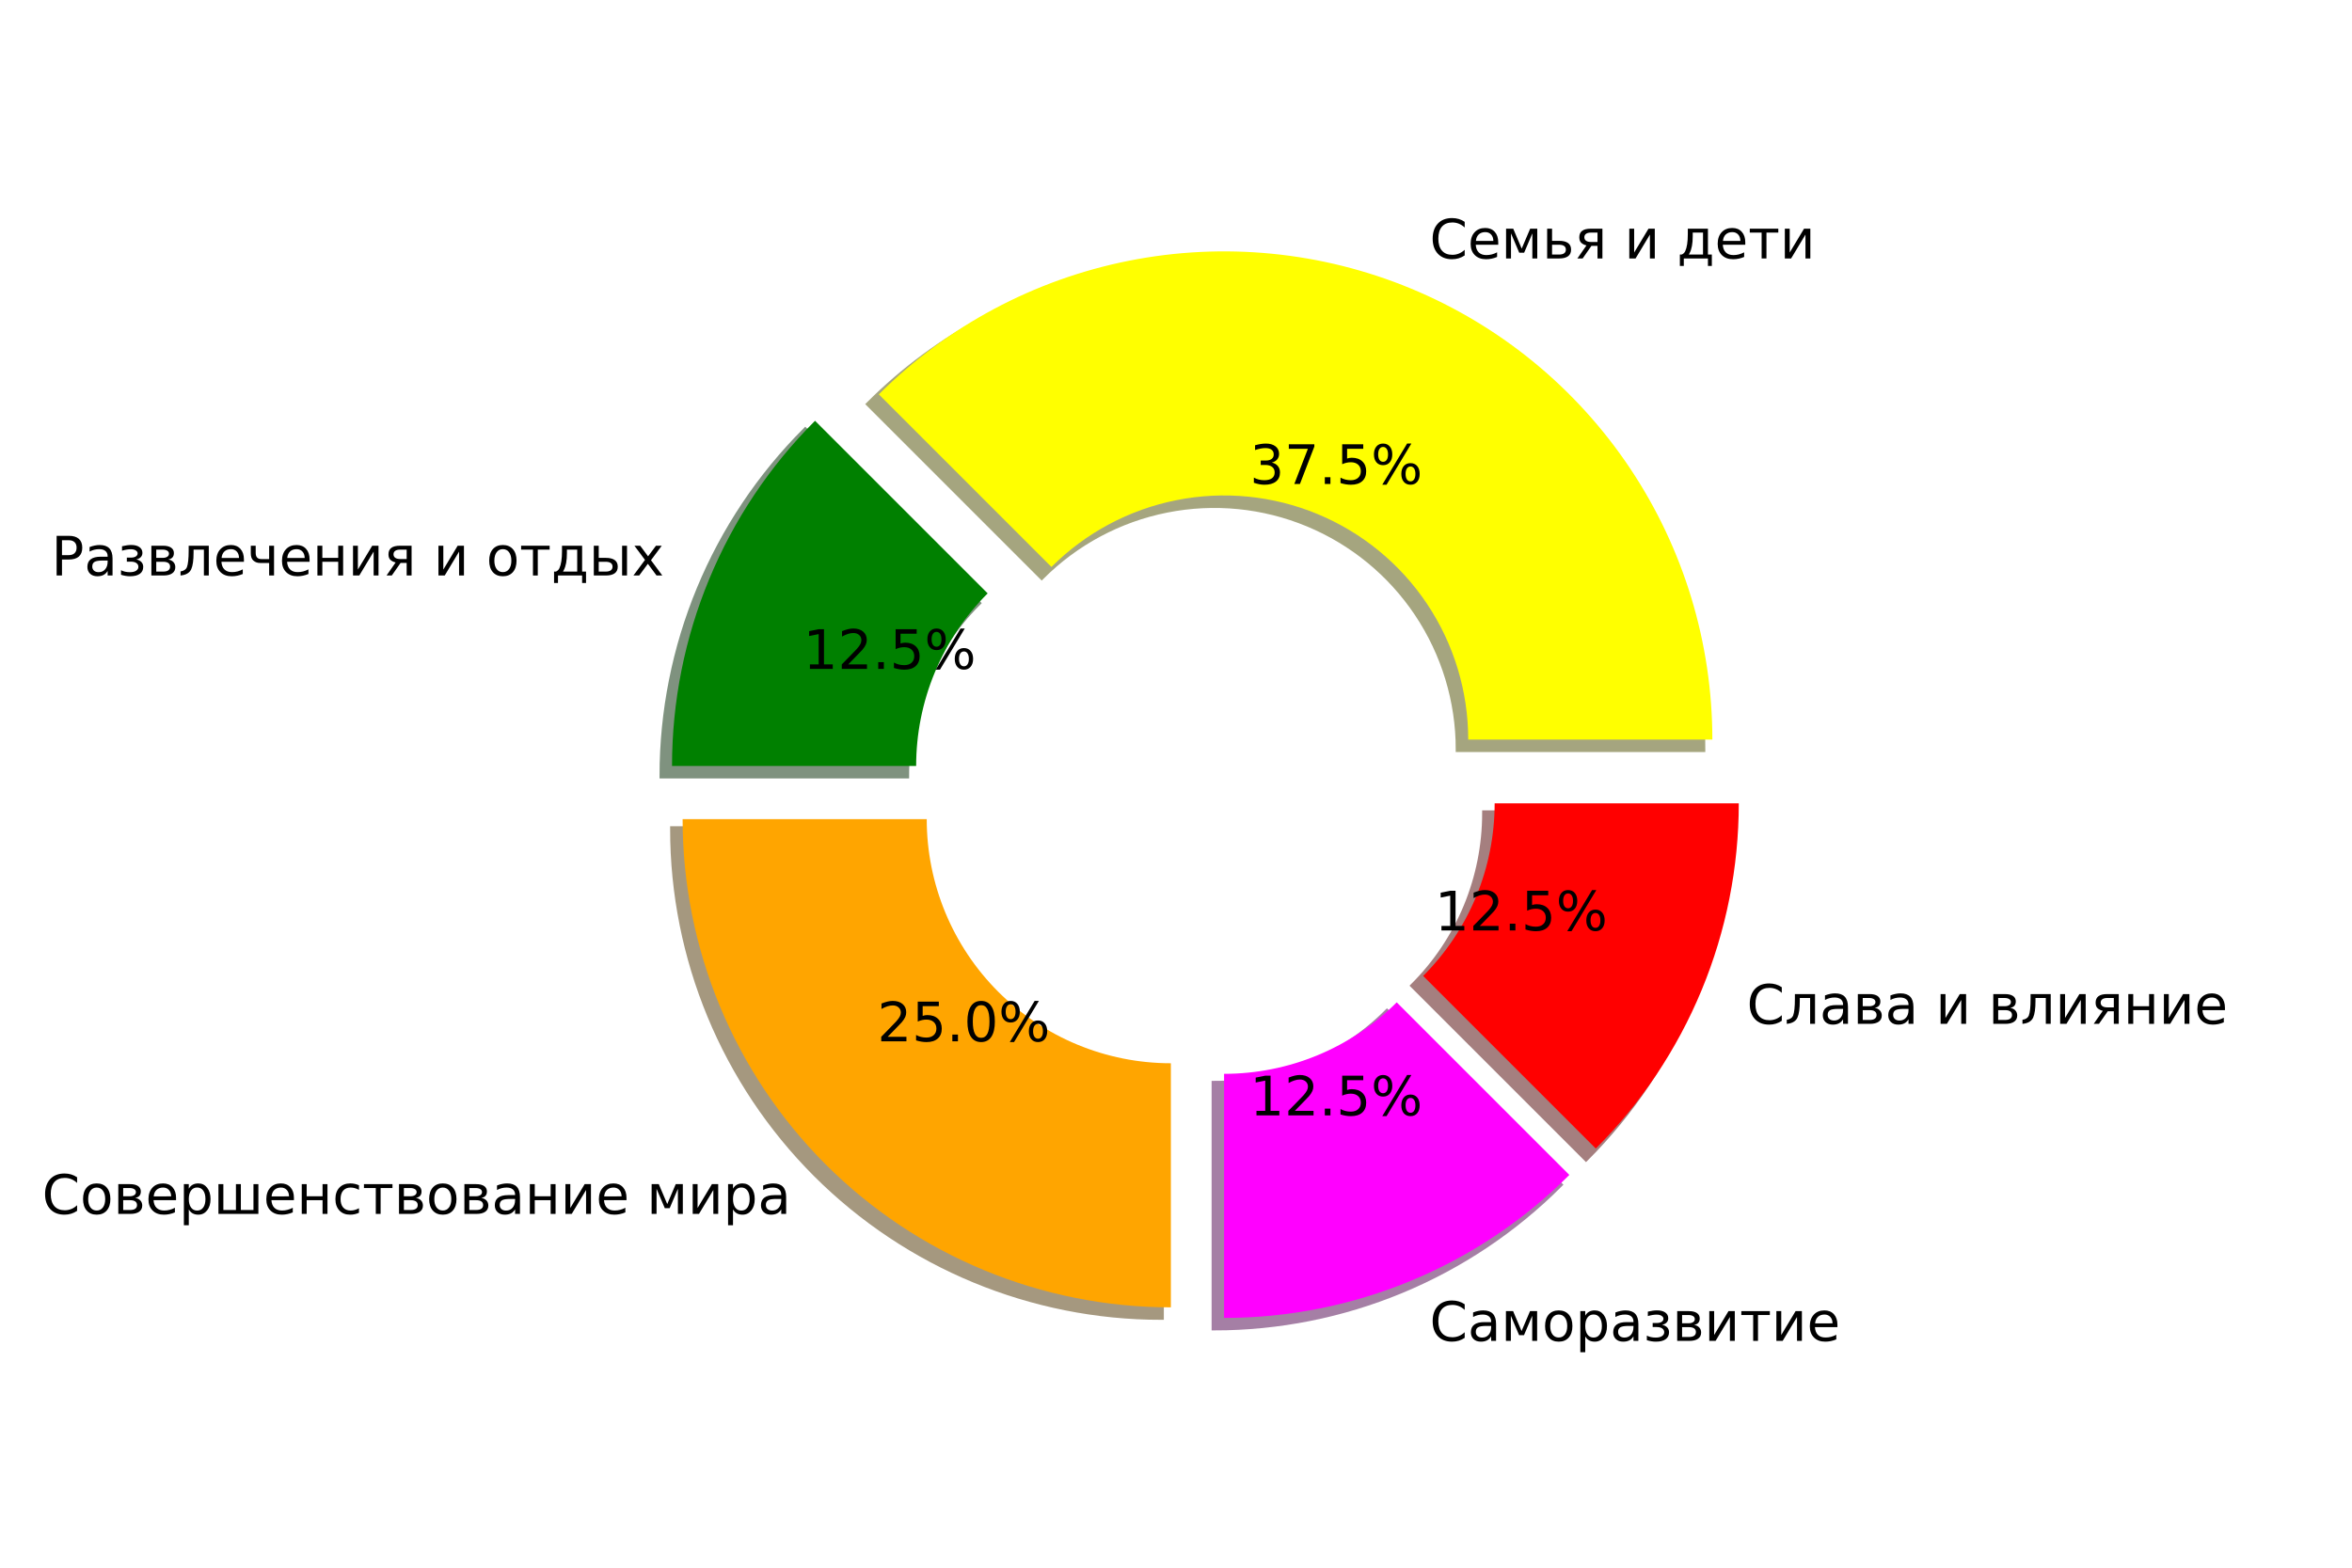
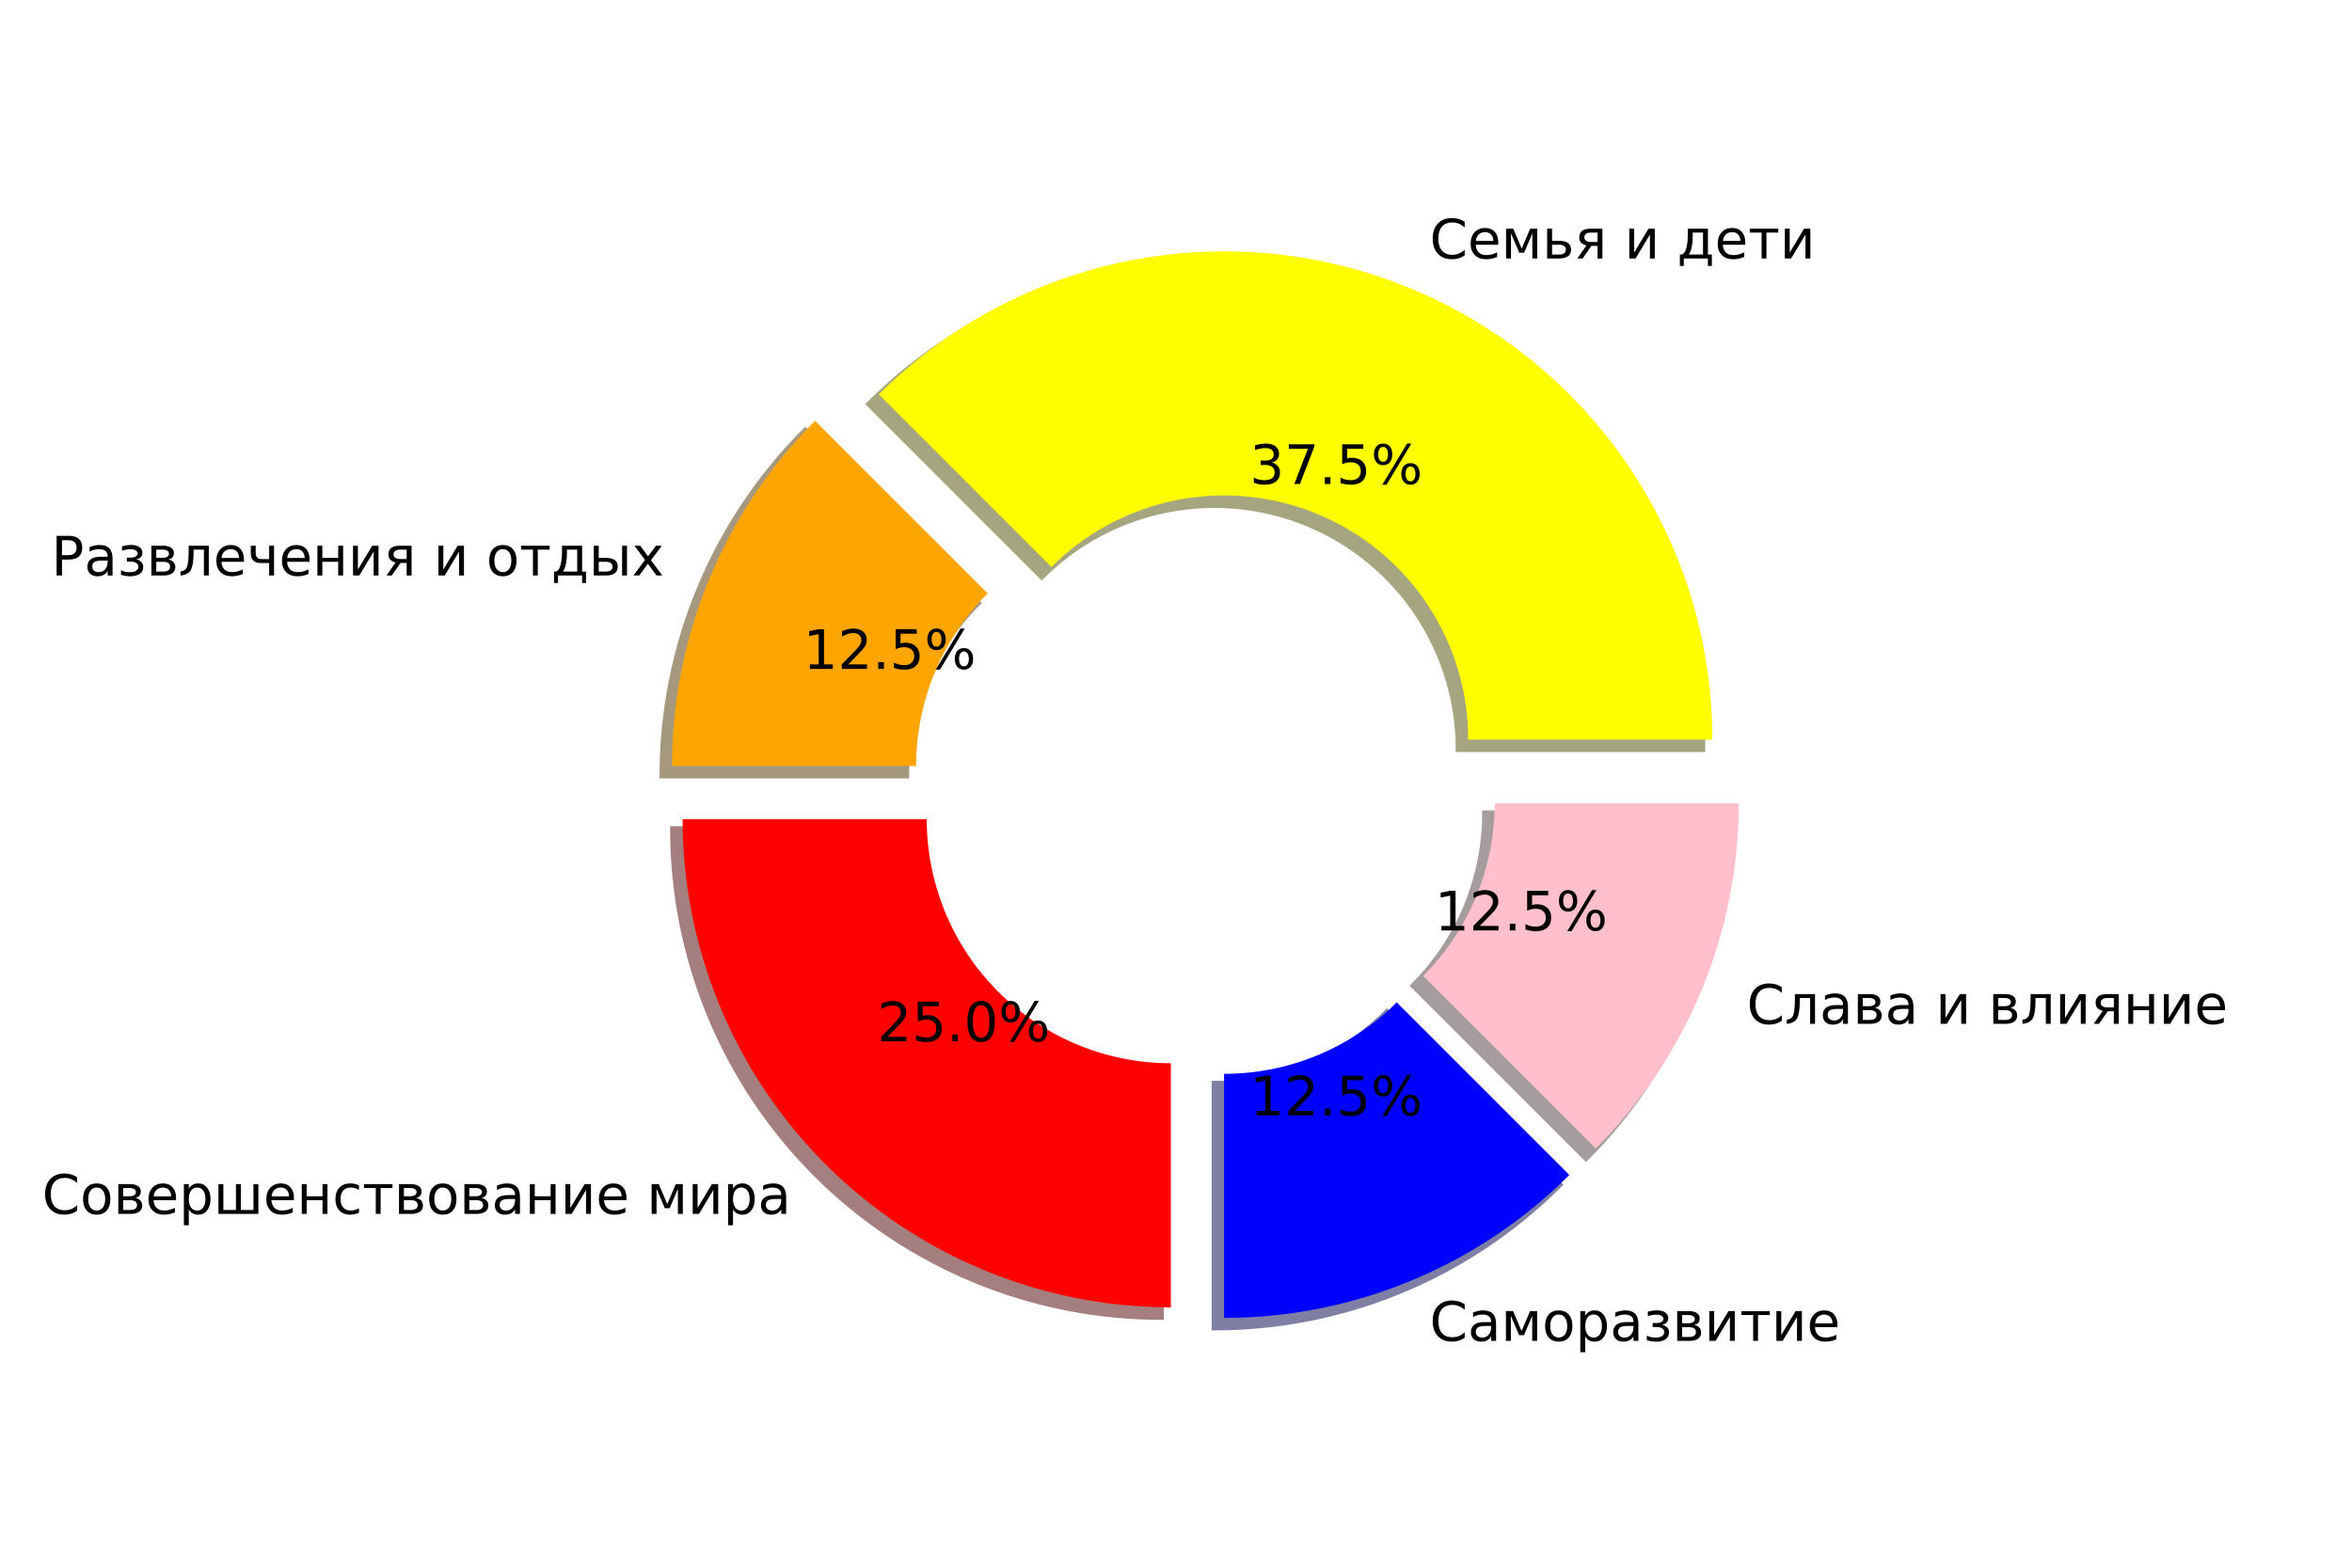
<svg xmlns="http://www.w3.org/2000/svg" xmlns:xlink="http://www.w3.org/1999/xlink" height="288pt" version="1.1" viewBox="0 0 432 288" width="432pt">
  <defs>
    <style type="text/css">*{stroke-linecap:butt;stroke-linejoin:round;}</style>
  </defs>
  <g id="figure_1">
    <g id="patch_1">
      <path d="M 0 288  L 432 288  L 432 0  L 0 0  z " style="fill:none;" />
    </g>
    <g id="axes_1">
      <g id="patch_2">
        <path d="M 312.721 137.656  C 312.721 119.921 307.46 102.578 297.607 87.832  C 287.753 73.085 273.744 61.588 257.358 54.801  C 240.973 48.014 222.937 46.237 205.542 49.697  C 188.148 53.157 172.164 61.701 159.623 74.241  L 191.331 105.949  C 197.601 99.679 205.593 95.407 214.29 93.677  C 222.988 91.947 232.006 92.835 240.198 96.229  C 248.391 99.622 255.396 105.371 260.322 112.744  C 265.249 120.117 267.88 128.789 267.88 137.656  L 312.721 137.656  z " style="fill:#4c4c00;opacity:0.5;stroke:#4c4c00;stroke-linejoin:miter;" />
      </g>
      <g id="patch_3">
-         <path d="M 147.906 79.095  C 139.578 87.423 132.972 97.31 128.465 108.19  C 123.958 119.071 121.638 130.733 121.638 142.51  L 166.48 142.51  C 166.48 136.622 167.639 130.79 169.893 125.35  C 172.146 119.91 175.449 114.966 179.613 110.803  L 147.906 79.095  z " style="fill:#002600;opacity:0.5;stroke:#002600;stroke-linejoin:miter;" />
+         <path d="M 147.906 79.095  C 139.578 87.423 132.972 97.31 128.465 108.19  C 123.958 119.071 121.638 130.733 121.638 142.51  L 166.48 142.51  C 166.48 136.622 167.639 130.79 169.893 125.35  C 172.146 119.91 175.449 114.966 179.613 110.803  L 147.906 79.095  z " style="fill:#4c3200;opacity:0.5;stroke:#4c3200;stroke-linejoin:miter;" />
      </g>
      <g id="patch_4">
-         <path d="M 123.582 152.284  C 123.582 176.06 133.038 198.886 149.85 215.699  C 166.662 232.511 189.489 241.966 213.265 241.966  L 213.265 197.125  C 201.377 197.125 189.963 192.397 181.557 183.991  C 173.151 175.585 168.424 164.172 168.424 152.284  L 123.582 152.284  z " style="fill:#4c3200;opacity:0.5;stroke:#4c3200;stroke-linejoin:miter;" />
+         <path d="M 123.582 152.284  C 123.582 176.06 133.038 198.886 149.85 215.699  C 166.662 232.511 189.489 241.966 213.265 241.966  L 213.265 197.125  C 201.377 197.125 189.963 192.397 181.557 183.991  C 173.151 175.585 168.424 164.172 168.424 152.284  L 123.582 152.284  z " style="fill:#4c0000;opacity:0.5;stroke:#4c0000;stroke-linejoin:miter;" />
      </g>
      <g id="patch_5">
-         <path d="M 223.038 243.91  C 234.815 243.91 246.478 241.59 257.358 237.083  C 268.239 232.576 278.126 225.97 286.453 217.643  L 254.746 185.935  C 250.582 190.099 245.639 193.402 240.198 195.655  C 234.758 197.909 228.927 199.069 223.038 199.069  L 223.038 243.91  z " style="fill:#4c004c;opacity:0.5;stroke:#4c004c;stroke-linejoin:miter;" />
+         <path d="M 223.038 243.91  C 234.815 243.91 246.478 241.59 257.358 237.083  C 268.239 232.576 278.126 225.97 286.453 217.643  L 254.746 185.935  C 250.582 190.099 245.639 193.402 240.198 195.655  C 234.758 197.909 228.927 199.069 223.038 199.069  L 223.038 243.91  z " style="fill:#00004c;opacity:0.5;stroke:#00004c;stroke-linejoin:miter;" />
      </g>
      <g id="patch_6">
-         <path d="M 291.307 212.789  C 299.635 204.461 306.241 194.575 310.748 183.694  C 315.255 172.813 317.574 161.151 317.574 149.374  L 272.733 149.374  C 272.733 155.263 271.573 161.094 269.32 166.534  C 267.066 171.974 263.763 176.918 259.599 181.082  L 291.307 212.789  z " style="fill:#4c0000;opacity:0.5;stroke:#4c0000;stroke-linejoin:miter;" />
+         <path d="M 291.307 212.789  C 299.635 204.461 306.241 194.575 310.748 183.694  C 315.255 172.813 317.574 161.151 317.574 149.374  L 272.733 149.374  C 272.733 155.263 271.573 161.094 269.32 166.534  C 267.066 171.974 263.763 176.918 259.599 181.082  L 291.307 212.789  z " style="fill:#4c3a3d;opacity:0.5;stroke:#4c3a3d;stroke-linejoin:miter;" />
      </g>
      <g id="patch_7">
        <path d="M 314.514 135.863  C 314.514 118.127 309.253 100.784 299.4 86.038  C 289.547 71.292 275.537 59.794 259.152 53.007  C 242.767 46.22 224.73 44.444 207.336 47.904  C 189.941 51.364 173.958 59.907 161.417 72.448  L 193.124 104.155  C 199.395 97.885 207.387 93.613 216.084 91.883  C 224.781 90.153 233.799 91.041 241.992 94.435  C 250.185 97.828 257.189 103.577 262.116 110.95  C 267.043 118.324 269.673 126.995 269.673 135.863  L 314.514 135.863  z " style="fill:#ffff00;" />
      </g>
      <g id="patch_8">
-         <path d="M 149.699 77.301  C 141.372 85.629 134.766 95.516 130.259 106.396  C 125.752 117.277 123.432 128.939 123.432 140.716  L 168.273 140.716  C 168.273 134.828 169.433 128.997 171.687 123.556  C 173.94 118.116 177.243 113.173 181.407 109.009  L 149.699 77.301  z " style="fill:#008000;" />
+         <path d="M 149.699 77.301  C 141.372 85.629 134.766 95.516 130.259 106.396  C 125.752 117.277 123.432 128.939 123.432 140.716  L 168.273 140.716  C 168.273 134.828 169.433 128.997 171.687 123.556  C 173.94 118.116 177.243 113.173 181.407 109.009  L 149.699 77.301  z " style="fill:#ffa500;" />
      </g>
      <g id="patch_9">
-         <path d="M 125.376 150.49  C 125.376 174.266 134.831 197.093 151.643 213.905  C 168.456 230.717 191.282 240.172 215.058 240.172  L 215.058 195.331  C 203.17 195.331 191.757 190.604 183.351 182.197  C 174.945 173.791 170.217 162.378 170.217 150.49  L 125.376 150.49  z " style="fill:#ffa500;" />
+         <path d="M 125.376 150.49  C 125.376 174.266 134.831 197.093 151.643 213.905  C 168.456 230.717 191.282 240.172 215.058 240.172  L 215.058 195.331  C 203.17 195.331 191.757 190.604 183.351 182.197  C 174.945 173.791 170.217 162.378 170.217 150.49  L 125.376 150.49  z " style="fill:#ff0000;" />
      </g>
      <g id="patch_10">
-         <path d="M 224.832 242.116  C 236.609 242.116 248.271 239.797 259.152 235.29  C 270.032 230.783 279.919 224.177 288.247 215.849  L 256.54 184.141  C 252.376 188.305 247.432 191.608 241.992 193.862  C 236.552 196.115 230.72 197.275 224.832 197.275  L 224.832 242.116  z " style="fill:#ff00ff;" />
+         <path d="M 224.832 242.116  C 236.609 242.116 248.271 239.797 259.152 235.29  C 270.032 230.783 279.919 224.177 288.247 215.849  L 256.54 184.141  C 252.376 188.305 247.432 191.608 241.992 193.862  C 236.552 196.115 230.72 197.275 224.832 197.275  L 224.832 242.116  z " style="fill:#0000ff;" />
      </g>
      <g id="patch_11">
-         <path d="M 293.101 210.995  C 301.428 202.668 308.034 192.781 312.541 181.9  C 317.048 171.02 319.368 159.357 319.368 147.58  L 274.527 147.58  C 274.527 153.469 273.367 159.3 271.113 164.74  C 268.86 170.181 265.557 175.124 261.393 179.288  L 293.101 210.995  z " style="fill:#ff0000;" />
+         <path d="M 293.101 210.995  C 301.428 202.668 308.034 192.781 312.541 181.9  C 317.048 171.02 319.368 159.357 319.368 147.58  L 274.527 147.58  C 274.527 153.469 273.367 159.3 271.113 164.74  C 268.86 170.181 265.557 175.124 261.393 179.288  L 293.101 210.995  z " style="fill:#ffc0cb;" />
      </g>
      <g id="matplotlib.axis_1" />
      <g id="matplotlib.axis_2" />
      <g id="text_1">
        <g transform="translate(262.584 47.48088)scale(0.1 -0.1)">
          <defs>
            <path d="M 64.406 67.281  L 64.406 56.891  Q 59.422 61.531 53.781 63.812  Q 48.141 66.109 41.797 66.109  Q 29.297 66.109 22.656 58.469  Q 16.016 50.828 16.016 36.375  Q 16.016 21.969 22.656 14.328  Q 29.297 6.688 41.797 6.688  Q 48.141 6.688 53.781 8.984  Q 59.422 11.281 64.406 15.922  L 64.406 5.609  Q 59.234 2.094 53.438 0.328  Q 47.656 -1.422 41.219 -1.422  Q 24.656 -1.422 15.125 8.703  Q 5.609 18.844 5.609 36.375  Q 5.609 53.953 15.125 64.078  Q 24.656 74.219 41.219 74.219  Q 47.75 74.219 53.531 72.484  Q 59.328 70.75 64.406 67.281  z " id="DejaVuSans-1057" />
            <path d="M 56.203 29.594  L 56.203 25.203  L 14.891 25.203  Q 15.484 15.922 20.484 11.062  Q 25.484 6.203 34.422 6.203  Q 39.594 6.203 44.453 7.469  Q 49.312 8.734 54.109 11.281  L 54.109 2.781  Q 49.266 0.734 44.188 -0.344  Q 39.109 -1.422 33.891 -1.422  Q 20.797 -1.422 13.156 6.188  Q 5.516 13.812 5.516 26.812  Q 5.516 40.234 12.766 48.109  Q 20.016 56 32.328 56  Q 43.359 56 49.781 48.891  Q 56.203 41.797 56.203 29.594  z M 47.219 32.234  Q 47.125 39.594 43.094 43.984  Q 39.062 48.391 32.422 48.391  Q 24.906 48.391 20.391 44.141  Q 15.875 39.891 15.188 32.172  z " id="DejaVuSans-1077" />
            <path d="M 9.078 54.688  L 22.219 54.688  L 37.75 18.062  L 53.328 54.688  L 66.359 54.688  L 66.359 0  L 57.328 0  L 57.328 46.094  L 42.234 10.5  L 33.25 10.5  L 18.109 46.094  L 18.109 0  L 9.078 0  z " id="DejaVuSans-1084" />
            <path d="M 43.453 16.219  Q 43.453 20.609 40.25 22.906  Q 37.062 25.203 30.906 25.203  L 18.109 25.203  L 18.109 7.172  L 30.906 7.172  Q 37.062 7.172 40.25 9.484  Q 43.453 11.812 43.453 16.219  z M 9.078 54.688  L 18.109 54.688  L 18.109 32.375  L 31.297 32.375  Q 41.75 32.375 47.391 28.391  Q 53.031 24.422 53.031 16.219  Q 53.031 8.016 47.391 4  Q 41.75 0 31.297 0  L 9.078 0  z " id="DejaVuSans-1100" />
            <path d="M 18.453 38.922  Q 18.453 34.859 21.578 32.562  Q 24.703 30.281 30.516 30.281  L 42.625 30.281  L 42.625 47.516  L 30.516 47.516  Q 24.703 47.516 21.578 45.266  Q 18.453 43.016 18.453 38.922  z M 5.672 0  L 22.359 23.969  Q 16.703 25.25 12.938 28.594  Q 9.188 31.938 9.188 38.922  Q 9.188 46.828 14.422 50.75  Q 19.672 54.688 30.281 54.688  L 51.656 54.688  L 51.656 0  L 42.625 0  L 42.625 23.094  L 31.453 23.094  L 15.328 0  z " id="DejaVuSans-1103" />
            <path id="DejaVuSans-32" />
            <path d="M 55.906 54.688  L 55.906 0  L 46.969 0  L 46.969 43.891  L 20.609 0  L 9.078 0  L 9.078 54.688  L 18.016 54.688  L 18.016 10.891  L 44.344 54.688  z " id="DejaVuSans-1080" />
            <path d="M 21.625 7.172  L 47.703 7.172  L 47.703 47.516  L 28.812 47.516  L 28.812 40.672  Q 28.812 20.562 23.047 9.812  z M 8.594 7.172  Q 13.031 9.125 14.984 13.281  Q 19.781 23.578 19.781 44.344  L 19.781 54.688  L 56.734 54.688  L 56.734 7.172  L 63.922 7.172  L 63.922 -13.812  L 56.734 -13.812  L 56.734 0  L 12.406 0  L 12.406 -13.812  L 5.219 -13.812  L 5.219 7.172  z " id="DejaVuSans-1076" />
            <path d="M 2.938 54.688  L 55.328 54.688  L 55.328 47.516  L 33.547 47.516  L 33.547 0  L 24.703 0  L 24.703 47.516  L 2.938 47.516  z " id="DejaVuSans-1090" />
          </defs>
          <use xlink:href="#DejaVuSans-1057" />
          <use x="69.824" xlink:href="#DejaVuSans-1077" />
          <use x="131.348" xlink:href="#DejaVuSans-1084" />
          <use x="206.787" xlink:href="#DejaVuSans-1100" />
          <use x="265.723" xlink:href="#DejaVuSans-1103" />
          <use x="325.879" xlink:href="#DejaVuSans-32" />
          <use x="357.666" xlink:href="#DejaVuSans-1080" />
          <use x="422.656" xlink:href="#DejaVuSans-32" />
          <use x="454.443" xlink:href="#DejaVuSans-1076" />
          <use x="523.584" xlink:href="#DejaVuSans-1077" />
          <use x="585.107" xlink:href="#DejaVuSans-1090" />
          <use x="643.359" xlink:href="#DejaVuSans-1080" />
        </g>
      </g>
      <g id="text_2">
        <g transform="translate(229.5404 88.90875)scale(0.1 -0.1)">
          <defs>
            <path d="M 40.578 39.312  Q 47.656 37.797 51.625 33  Q 55.609 28.219 55.609 21.188  Q 55.609 10.406 48.188 4.484  Q 40.766 -1.422 27.094 -1.422  Q 22.516 -1.422 17.656 -0.516  Q 12.797 0.391 7.625 2.203  L 7.625 11.719  Q 11.719 9.328 16.594 8.109  Q 21.484 6.891 26.812 6.891  Q 36.078 6.891 40.938 10.547  Q 45.797 14.203 45.797 21.188  Q 45.797 27.641 41.281 31.266  Q 36.766 34.906 28.719 34.906  L 20.219 34.906  L 20.219 43.016  L 29.109 43.016  Q 36.375 43.016 40.234 45.922  Q 44.094 48.828 44.094 54.297  Q 44.094 59.906 40.109 62.906  Q 36.141 65.922 28.719 65.922  Q 24.656 65.922 20.016 65.031  Q 15.375 64.156 9.812 62.312  L 9.812 71.094  Q 15.438 72.656 20.344 73.438  Q 25.25 74.219 29.594 74.219  Q 40.828 74.219 47.359 69.109  Q 53.906 64.016 53.906 55.328  Q 53.906 49.266 50.438 45.094  Q 46.969 40.922 40.578 39.312  z " id="DejaVuSans-51" />
            <path d="M 8.203 72.906  L 55.078 72.906  L 55.078 68.703  L 28.609 0  L 18.312 0  L 43.219 64.594  L 8.203 64.594  z " id="DejaVuSans-55" />
            <path d="M 10.688 12.406  L 21 12.406  L 21 0  L 10.688 0  z " id="DejaVuSans-46" />
            <path d="M 10.797 72.906  L 49.516 72.906  L 49.516 64.594  L 19.828 64.594  L 19.828 46.734  Q 21.969 47.469 24.109 47.828  Q 26.266 48.188 28.422 48.188  Q 40.625 48.188 47.75 41.5  Q 54.891 34.812 54.891 23.391  Q 54.891 11.625 47.562 5.094  Q 40.234 -1.422 26.906 -1.422  Q 22.312 -1.422 17.547 -0.641  Q 12.797 0.141 7.719 1.703  L 7.719 11.625  Q 12.109 9.234 16.797 8.062  Q 21.484 6.891 26.703 6.891  Q 35.156 6.891 40.078 11.328  Q 45.016 15.766 45.016 23.391  Q 45.016 31 40.078 35.438  Q 35.156 39.891 26.703 39.891  Q 22.75 39.891 18.812 39.016  Q 14.891 38.141 10.797 36.281  z " id="DejaVuSans-53" />
            <path d="M 72.703 32.078  Q 68.453 32.078 66.031 28.469  Q 63.625 24.859 63.625 18.406  Q 63.625 12.062 66.031 8.422  Q 68.453 4.781 72.703 4.781  Q 76.859 4.781 79.266 8.422  Q 81.688 12.062 81.688 18.406  Q 81.688 24.812 79.266 28.438  Q 76.859 32.078 72.703 32.078  z M 72.703 38.281  Q 80.422 38.281 84.953 32.906  Q 89.5 27.547 89.5 18.406  Q 89.5 9.281 84.938 3.922  Q 80.375 -1.422 72.703 -1.422  Q 64.891 -1.422 60.344 3.922  Q 55.812 9.281 55.812 18.406  Q 55.812 27.594 60.375 32.938  Q 64.938 38.281 72.703 38.281  z M 22.312 68.016  Q 18.109 68.016 15.688 64.375  Q 13.281 60.75 13.281 54.391  Q 13.281 47.953 15.672 44.328  Q 18.062 40.719 22.312 40.719  Q 26.562 40.719 28.969 44.328  Q 31.391 47.953 31.391 54.391  Q 31.391 60.688 28.953 64.344  Q 26.516 68.016 22.312 68.016  z M 66.406 74.219  L 74.219 74.219  L 28.609 -1.422  L 20.797 -1.422  z M 22.312 74.219  Q 30.031 74.219 34.609 68.875  Q 39.203 63.531 39.203 54.391  Q 39.203 45.172 34.641 39.844  Q 30.078 34.516 22.312 34.516  Q 14.547 34.516 10.031 39.859  Q 5.516 45.219 5.516 54.391  Q 5.516 63.484 10.047 68.844  Q 14.594 74.219 22.312 74.219  z " id="DejaVuSans-37" />
          </defs>
          <use xlink:href="#DejaVuSans-51" />
          <use x="63.623" xlink:href="#DejaVuSans-55" />
          <use x="127.246" xlink:href="#DejaVuSans-46" />
          <use x="159.033" xlink:href="#DejaVuSans-53" />
          <use x="222.656" xlink:href="#DejaVuSans-37" />
        </g>
      </g>
      <g id="text_3">
        <g transform="translate(9.419994 105.7238)scale(0.1 -0.1)">
          <defs>
            <path d="M 19.672 64.797  L 19.672 37.406  L 32.078 37.406  Q 38.969 37.406 42.719 40.969  Q 46.484 44.531 46.484 51.125  Q 46.484 57.672 42.719 61.234  Q 38.969 64.797 32.078 64.797  z M 9.812 72.906  L 32.078 72.906  Q 44.344 72.906 50.609 67.359  Q 56.891 61.812 56.891 51.125  Q 56.891 40.328 50.609 34.812  Q 44.344 29.297 32.078 29.297  L 19.672 29.297  L 19.672 0  L 9.812 0  z " id="DejaVuSans-1056" />
            <path d="M 34.281 27.484  Q 23.391 27.484 19.188 25  Q 14.984 22.516 14.984 16.5  Q 14.984 11.719 18.141 8.906  Q 21.297 6.109 26.703 6.109  Q 34.188 6.109 38.703 11.406  Q 43.219 16.703 43.219 25.484  L 43.219 27.484  z M 52.203 31.203  L 52.203 0  L 43.219 0  L 43.219 8.297  Q 40.141 3.328 35.547 0.953  Q 30.953 -1.422 24.312 -1.422  Q 15.922 -1.422 10.953 3.297  Q 6 8.016 6 15.922  Q 6 25.141 12.172 29.828  Q 18.359 34.516 30.609 34.516  L 43.219 34.516  L 43.219 35.406  Q 43.219 41.609 39.141 45  Q 35.062 48.391 27.688 48.391  Q 23 48.391 18.547 47.266  Q 14.109 46.141 10.016 43.891  L 10.016 52.203  Q 14.938 54.109 19.578 55.047  Q 24.219 56 28.609 56  Q 40.484 56 46.344 49.844  Q 52.203 43.703 52.203 31.203  z " id="DejaVuSans-1072" />
            <path d="M 34.469 29.5  Q 40.531 28.328 43.891 24.75  Q 47.266 21.188 47.266 15.922  Q 47.266 7.469 40.969 3.016  Q 34.672 -1.422 23.047 -1.422  Q 19.141 -1.422 15.016 -0.734  Q 10.891 -0.047 6.5 1.312  L 6.5 9.672  Q 9.969 7.859 14.109 6.953  Q 18.266 6.062 22.797 6.062  Q 30.172 6.062 34.297 8.797  Q 38.422 11.531 38.422 15.922  Q 38.422 20.219 34.766 22.828  Q 31.109 25.438 24.422 25.438  L 17.188 25.438  L 17.188 32.859  L 24.75 32.859  Q 30.422 32.859 33.719 35.031  Q 37.016 37.203 37.016 40.625  Q 37.016 43.75 33.609 46  Q 30.219 48.25 24.422 48.25  Q 20.953 48.25 17.016 47.609  Q 13.094 46.969 8.344 45.562  L 8.344 53.719  Q 13.141 54.891 17.281 55.469  Q 21.438 56.062 25.141 56.062  Q 34.719 56.062 40.25 52.219  Q 45.797 48.391 45.797 41.5  Q 45.797 36.969 42.859 33.812  Q 39.938 30.672 34.469 29.5  z " id="DejaVuSans-1079" />
            <path d="M 18.062 25.203  L 18.062 7.172  L 30.859 7.172  Q 37.016 7.172 40.234 9.484  Q 43.453 11.812 43.453 16.219  Q 43.453 20.609 40.234 22.906  Q 37.016 25.203 30.859 25.203  z M 18.062 47.516  L 18.062 32.375  L 29.891 32.375  Q 34.969 32.375 38.188 34.391  Q 41.406 36.422 41.406 40.047  Q 41.406 43.656 38.188 45.578  Q 34.969 47.516 29.891 47.516  z M 9.078 54.688  L 30.469 54.688  Q 40.094 54.688 45.266 51.172  Q 50.438 47.656 50.438 41.156  Q 50.438 36.141 47.797 33.172  Q 45.172 30.219 39.984 29.5  Q 46.188 28.328 49.609 24.609  Q 53.031 20.906 53.031 15.328  Q 53.031 8.016 47.391 4  Q 41.75 0 31.297 0  L 9.078 0  z " id="DejaVuSans-1074" />
            <path d="M 3.719 0  L 3.719 7.469  Q 12.594 8.844 15.328 14.984  Q 18.656 23.641 18.656 45.75  L 18.656 54.688  L 55.609 54.688  L 55.609 0  L 46.625 0  L 46.625 47.516  L 27.641 47.516  L 27.641 42.094  Q 27.641 21 23.344 11.531  Q 18.75 1.422 3.719 0  z " id="DejaVuSans-1083" />
            <path d="M 41.016 0  L 41.016 23  L 24.266 23  Q 16.797 23 11.812 27.641  Q 7.328 31.844 7.328 40.828  L 7.328 54.688  L 16.312 54.688  L 16.312 41.656  Q 16.312 35.938 18.844 33.062  Q 21.438 30.172 26.516 30.172  L 41.016 30.172  L 41.016 54.688  L 50 54.688  L 50 0  z " id="DejaVuSans-1095" />
            <path d="M 9.078 54.688  L 18.109 54.688  L 18.109 32.375  L 47.266 32.375  L 47.266 54.688  L 56.297 54.688  L 56.297 0  L 47.266 0  L 47.266 25.203  L 18.109 25.203  L 18.109 0  L 9.078 0  z " id="DejaVuSans-1085" />
            <path d="M 30.609 48.391  Q 23.391 48.391 19.188 42.75  Q 14.984 37.109 14.984 27.297  Q 14.984 17.484 19.156 11.844  Q 23.344 6.203 30.609 6.203  Q 37.797 6.203 41.984 11.859  Q 46.188 17.531 46.188 27.297  Q 46.188 37.016 41.984 42.703  Q 37.797 48.391 30.609 48.391  z M 30.609 56  Q 42.328 56 49.016 48.375  Q 55.719 40.766 55.719 27.297  Q 55.719 13.875 49.016 6.219  Q 42.328 -1.422 30.609 -1.422  Q 18.844 -1.422 12.172 6.219  Q 5.516 13.875 5.516 27.297  Q 5.516 40.766 12.172 48.375  Q 18.844 56 30.609 56  z " id="DejaVuSans-1086" />
            <path d="M 61.047 54.688  L 70.031 54.688  L 70.031 0  L 61.047 0  z M 65.547 56  z M 43.453 16.219  Q 43.453 20.609 40.25 22.906  Q 37.062 25.203 30.906 25.203  L 18.109 25.203  L 18.109 7.172  L 30.906 7.172  Q 37.062 7.172 40.25 9.484  Q 43.453 11.812 43.453 16.219  z M 9.078 54.688  L 18.109 54.688  L 18.109 32.375  L 31.297 32.375  Q 41.75 32.375 47.391 28.391  Q 53.031 24.422 53.031 16.219  Q 53.031 8.016 47.391 4  Q 41.75 0 31.297 0  L 9.078 0  z " id="DejaVuSans-1099" />
            <path d="M 54.891 54.688  L 35.109 28.078  L 55.906 0  L 45.312 0  L 29.391 21.484  L 13.484 0  L 2.875 0  L 24.125 28.609  L 4.688 54.688  L 15.281 54.688  L 29.781 35.203  L 44.281 54.688  z " id="DejaVuSans-1093" />
          </defs>
          <use xlink:href="#DejaVuSans-1056" />
          <use x="60.303" xlink:href="#DejaVuSans-1072" />
          <use x="121.582" xlink:href="#DejaVuSans-1079" />
          <use x="174.756" xlink:href="#DejaVuSans-1074" />
          <use x="233.691" xlink:href="#DejaVuSans-1083" />
          <use x="297.607" xlink:href="#DejaVuSans-1077" />
          <use x="359.131" xlink:href="#DejaVuSans-1095" />
          <use x="418.213" xlink:href="#DejaVuSans-1077" />
          <use x="479.736" xlink:href="#DejaVuSans-1085" />
          <use x="545.117" xlink:href="#DejaVuSans-1080" />
          <use x="610.107" xlink:href="#DejaVuSans-1103" />
          <use x="670.264" xlink:href="#DejaVuSans-32" />
          <use x="702.051" xlink:href="#DejaVuSans-1080" />
          <use x="767.041" xlink:href="#DejaVuSans-32" />
          <use x="798.828" xlink:href="#DejaVuSans-1086" />
          <use x="860.01" xlink:href="#DejaVuSans-1090" />
          <use x="918.262" xlink:href="#DejaVuSans-1076" />
          <use x="987.402" xlink:href="#DejaVuSans-1099" />
          <use x="1066.357" xlink:href="#DejaVuSans-1093" />
        </g>
      </g>
      <g id="text_4">
        <g transform="translate(147.5174 122.8838)scale(0.1 -0.1)">
          <defs>
            <path d="M 12.406 8.297  L 28.516 8.297  L 28.516 63.922  L 10.984 60.406  L 10.984 69.391  L 28.422 72.906  L 38.281 72.906  L 38.281 8.297  L 54.391 8.297  L 54.391 0  L 12.406 0  z " id="DejaVuSans-49" />
            <path d="M 19.188 8.297  L 53.609 8.297  L 53.609 0  L 7.328 0  L 7.328 8.297  Q 12.938 14.109 22.625 23.891  Q 32.328 33.688 34.812 36.531  Q 39.547 41.844 41.422 45.531  Q 43.312 49.219 43.312 52.781  Q 43.312 58.594 39.234 62.25  Q 35.156 65.922 28.609 65.922  Q 23.969 65.922 18.812 64.312  Q 13.672 62.703 7.812 59.422  L 7.812 69.391  Q 13.766 71.781 18.938 73  Q 24.125 74.219 28.422 74.219  Q 39.75 74.219 46.484 68.547  Q 53.219 62.891 53.219 53.422  Q 53.219 48.922 51.531 44.891  Q 49.859 40.875 45.406 35.406  Q 44.188 33.984 37.641 27.219  Q 31.109 20.453 19.188 8.297  z " id="DejaVuSans-50" />
          </defs>
          <use xlink:href="#DejaVuSans-49" />
          <use x="63.623" xlink:href="#DejaVuSans-50" />
          <use x="127.246" xlink:href="#DejaVuSans-46" />
          <use x="159.033" xlink:href="#DejaVuSans-53" />
          <use x="222.656" xlink:href="#DejaVuSans-37" />
        </g>
      </g>
      <g id="text_5">
        <g transform="translate(7.72071 223.0058)scale(0.1 -0.1)">
          <defs>
            <path d="M 18.109 8.203  L 18.109 -20.797  L 9.078 -20.797  L 9.078 54.688  L 18.109 54.688  L 18.109 46.391  Q 20.953 51.266 25.266 53.625  Q 29.594 56 35.594 56  Q 45.562 56 51.781 48.094  Q 58.016 40.188 58.016 27.297  Q 58.016 14.406 51.781 6.484  Q 45.562 -1.422 35.594 -1.422  Q 29.594 -1.422 25.266 0.953  Q 20.953 3.328 18.109 8.203  z M 48.688 27.297  Q 48.688 37.203 44.609 42.844  Q 40.531 48.484 33.406 48.484  Q 26.266 48.484 22.188 42.844  Q 18.109 37.203 18.109 27.297  Q 18.109 17.391 22.188 11.75  Q 26.266 6.109 33.406 6.109  Q 40.531 6.109 44.609 11.75  Q 48.688 17.391 48.688 27.297  z " id="DejaVuSans-1088" />
            <path d="M 50.25 7.172  L 73.391 7.172  L 73.391 54.688  L 82.422 54.688  L 82.422 0  L 9.078 0  L 9.078 54.688  L 18.109 54.688  L 18.109 7.172  L 41.219 7.172  L 41.219 54.688  L 50.25 54.688  z " id="DejaVuSans-1096" />
            <path d="M 48.781 52.594  L 48.781 44.188  Q 44.969 46.297 41.141 47.344  Q 37.312 48.391 33.406 48.391  Q 24.656 48.391 19.812 42.844  Q 14.984 37.312 14.984 27.297  Q 14.984 17.281 19.812 11.734  Q 24.656 6.203 33.406 6.203  Q 37.312 6.203 41.141 7.25  Q 44.969 8.297 48.781 10.406  L 48.781 2.094  Q 45.016 0.344 40.984 -0.531  Q 36.969 -1.422 32.422 -1.422  Q 20.062 -1.422 12.781 6.344  Q 5.516 14.109 5.516 27.297  Q 5.516 40.672 12.859 48.328  Q 20.219 56 33.016 56  Q 37.156 56 41.109 55.141  Q 45.062 54.297 48.781 52.594  z " id="DejaVuSans-1089" />
          </defs>
          <use xlink:href="#DejaVuSans-1057" />
          <use x="69.824" xlink:href="#DejaVuSans-1086" />
          <use x="131.006" xlink:href="#DejaVuSans-1074" />
          <use x="189.941" xlink:href="#DejaVuSans-1077" />
          <use x="251.465" xlink:href="#DejaVuSans-1088" />
          <use x="314.941" xlink:href="#DejaVuSans-1096" />
          <use x="406.445" xlink:href="#DejaVuSans-1077" />
          <use x="467.969" xlink:href="#DejaVuSans-1085" />
          <use x="533.35" xlink:href="#DejaVuSans-1089" />
          <use x="588.33" xlink:href="#DejaVuSans-1090" />
          <use x="646.582" xlink:href="#DejaVuSans-1074" />
          <use x="705.518" xlink:href="#DejaVuSans-1086" />
          <use x="766.699" xlink:href="#DejaVuSans-1074" />
          <use x="825.635" xlink:href="#DejaVuSans-1072" />
          <use x="886.914" xlink:href="#DejaVuSans-1085" />
          <use x="952.295" xlink:href="#DejaVuSans-1080" />
          <use x="1017.285" xlink:href="#DejaVuSans-1077" />
          <use x="1078.809" xlink:href="#DejaVuSans-32" />
          <use x="1110.596" xlink:href="#DejaVuSans-1084" />
          <use x="1186.035" xlink:href="#DejaVuSans-1080" />
          <use x="1251.025" xlink:href="#DejaVuSans-1088" />
          <use x="1314.502" xlink:href="#DejaVuSans-1072" />
        </g>
      </g>
      <g id="text_6">
        <g transform="translate(161.1259 191.2983)scale(0.1 -0.1)">
          <defs>
            <path d="M 31.781 66.406  Q 24.172 66.406 20.328 58.906  Q 16.5 51.422 16.5 36.375  Q 16.5 21.391 20.328 13.891  Q 24.172 6.391 31.781 6.391  Q 39.453 6.391 43.281 13.891  Q 47.125 21.391 47.125 36.375  Q 47.125 51.422 43.281 58.906  Q 39.453 66.406 31.781 66.406  z M 31.781 74.219  Q 44.047 74.219 50.516 64.516  Q 56.984 54.828 56.984 36.375  Q 56.984 17.969 50.516 8.266  Q 44.047 -1.422 31.781 -1.422  Q 19.531 -1.422 13.062 8.266  Q 6.594 17.969 6.594 36.375  Q 6.594 54.828 13.062 64.516  Q 19.531 74.219 31.781 74.219  z " id="DejaVuSans-48" />
          </defs>
          <use xlink:href="#DejaVuSans-50" />
          <use x="63.623" xlink:href="#DejaVuSans-53" />
          <use x="127.246" xlink:href="#DejaVuSans-46" />
          <use x="159.033" xlink:href="#DejaVuSans-48" />
          <use x="222.656" xlink:href="#DejaVuSans-37" />
        </g>
      </g>
      <g id="text_7">
        <g transform="translate(262.584 246.3346)scale(0.1 -0.1)">
          <use xlink:href="#DejaVuSans-1057" />
          <use x="69.824" xlink:href="#DejaVuSans-1072" />
          <use x="131.104" xlink:href="#DejaVuSans-1084" />
          <use x="206.543" xlink:href="#DejaVuSans-1086" />
          <use x="267.725" xlink:href="#DejaVuSans-1088" />
          <use x="331.201" xlink:href="#DejaVuSans-1072" />
          <use x="392.48" xlink:href="#DejaVuSans-1079" />
          <use x="445.654" xlink:href="#DejaVuSans-1074" />
          <use x="504.59" xlink:href="#DejaVuSans-1080" />
          <use x="569.58" xlink:href="#DejaVuSans-1090" />
          <use x="627.832" xlink:href="#DejaVuSans-1080" />
          <use x="692.822" xlink:href="#DejaVuSans-1077" />
        </g>
      </g>
      <g id="text_8">
        <g transform="translate(229.5404 204.9068)scale(0.1 -0.1)">
          <use xlink:href="#DejaVuSans-49" />
          <use x="63.623" xlink:href="#DejaVuSans-50" />
          <use x="127.246" xlink:href="#DejaVuSans-46" />
          <use x="159.033" xlink:href="#DejaVuSans-53" />
          <use x="222.656" xlink:href="#DejaVuSans-37" />
        </g>
      </g>
      <g id="text_9">
        <g transform="translate(320.8269 188.0917)scale(0.1 -0.1)">
          <use xlink:href="#DejaVuSans-1057" />
          <use x="69.824" xlink:href="#DejaVuSans-1083" />
          <use x="133.74" xlink:href="#DejaVuSans-1072" />
          <use x="195.02" xlink:href="#DejaVuSans-1074" />
          <use x="253.955" xlink:href="#DejaVuSans-1072" />
          <use x="315.234" xlink:href="#DejaVuSans-32" />
          <use x="347.021" xlink:href="#DejaVuSans-1080" />
          <use x="412.012" xlink:href="#DejaVuSans-32" />
          <use x="443.799" xlink:href="#DejaVuSans-1074" />
          <use x="502.734" xlink:href="#DejaVuSans-1083" />
          <use x="566.65" xlink:href="#DejaVuSans-1080" />
          <use x="631.641" xlink:href="#DejaVuSans-1103" />
          <use x="691.797" xlink:href="#DejaVuSans-1085" />
          <use x="757.178" xlink:href="#DejaVuSans-1080" />
          <use x="822.168" xlink:href="#DejaVuSans-1077" />
        </g>
      </g>
      <g id="text_10">
        <g transform="translate(263.5154 170.9317)scale(0.1 -0.1)">
          <use xlink:href="#DejaVuSans-49" />
          <use x="63.623" xlink:href="#DejaVuSans-50" />
          <use x="127.246" xlink:href="#DejaVuSans-46" />
          <use x="159.033" xlink:href="#DejaVuSans-53" />
          <use x="222.656" xlink:href="#DejaVuSans-37" />
        </g>
      </g>
    </g>
  </g>
</svg>
